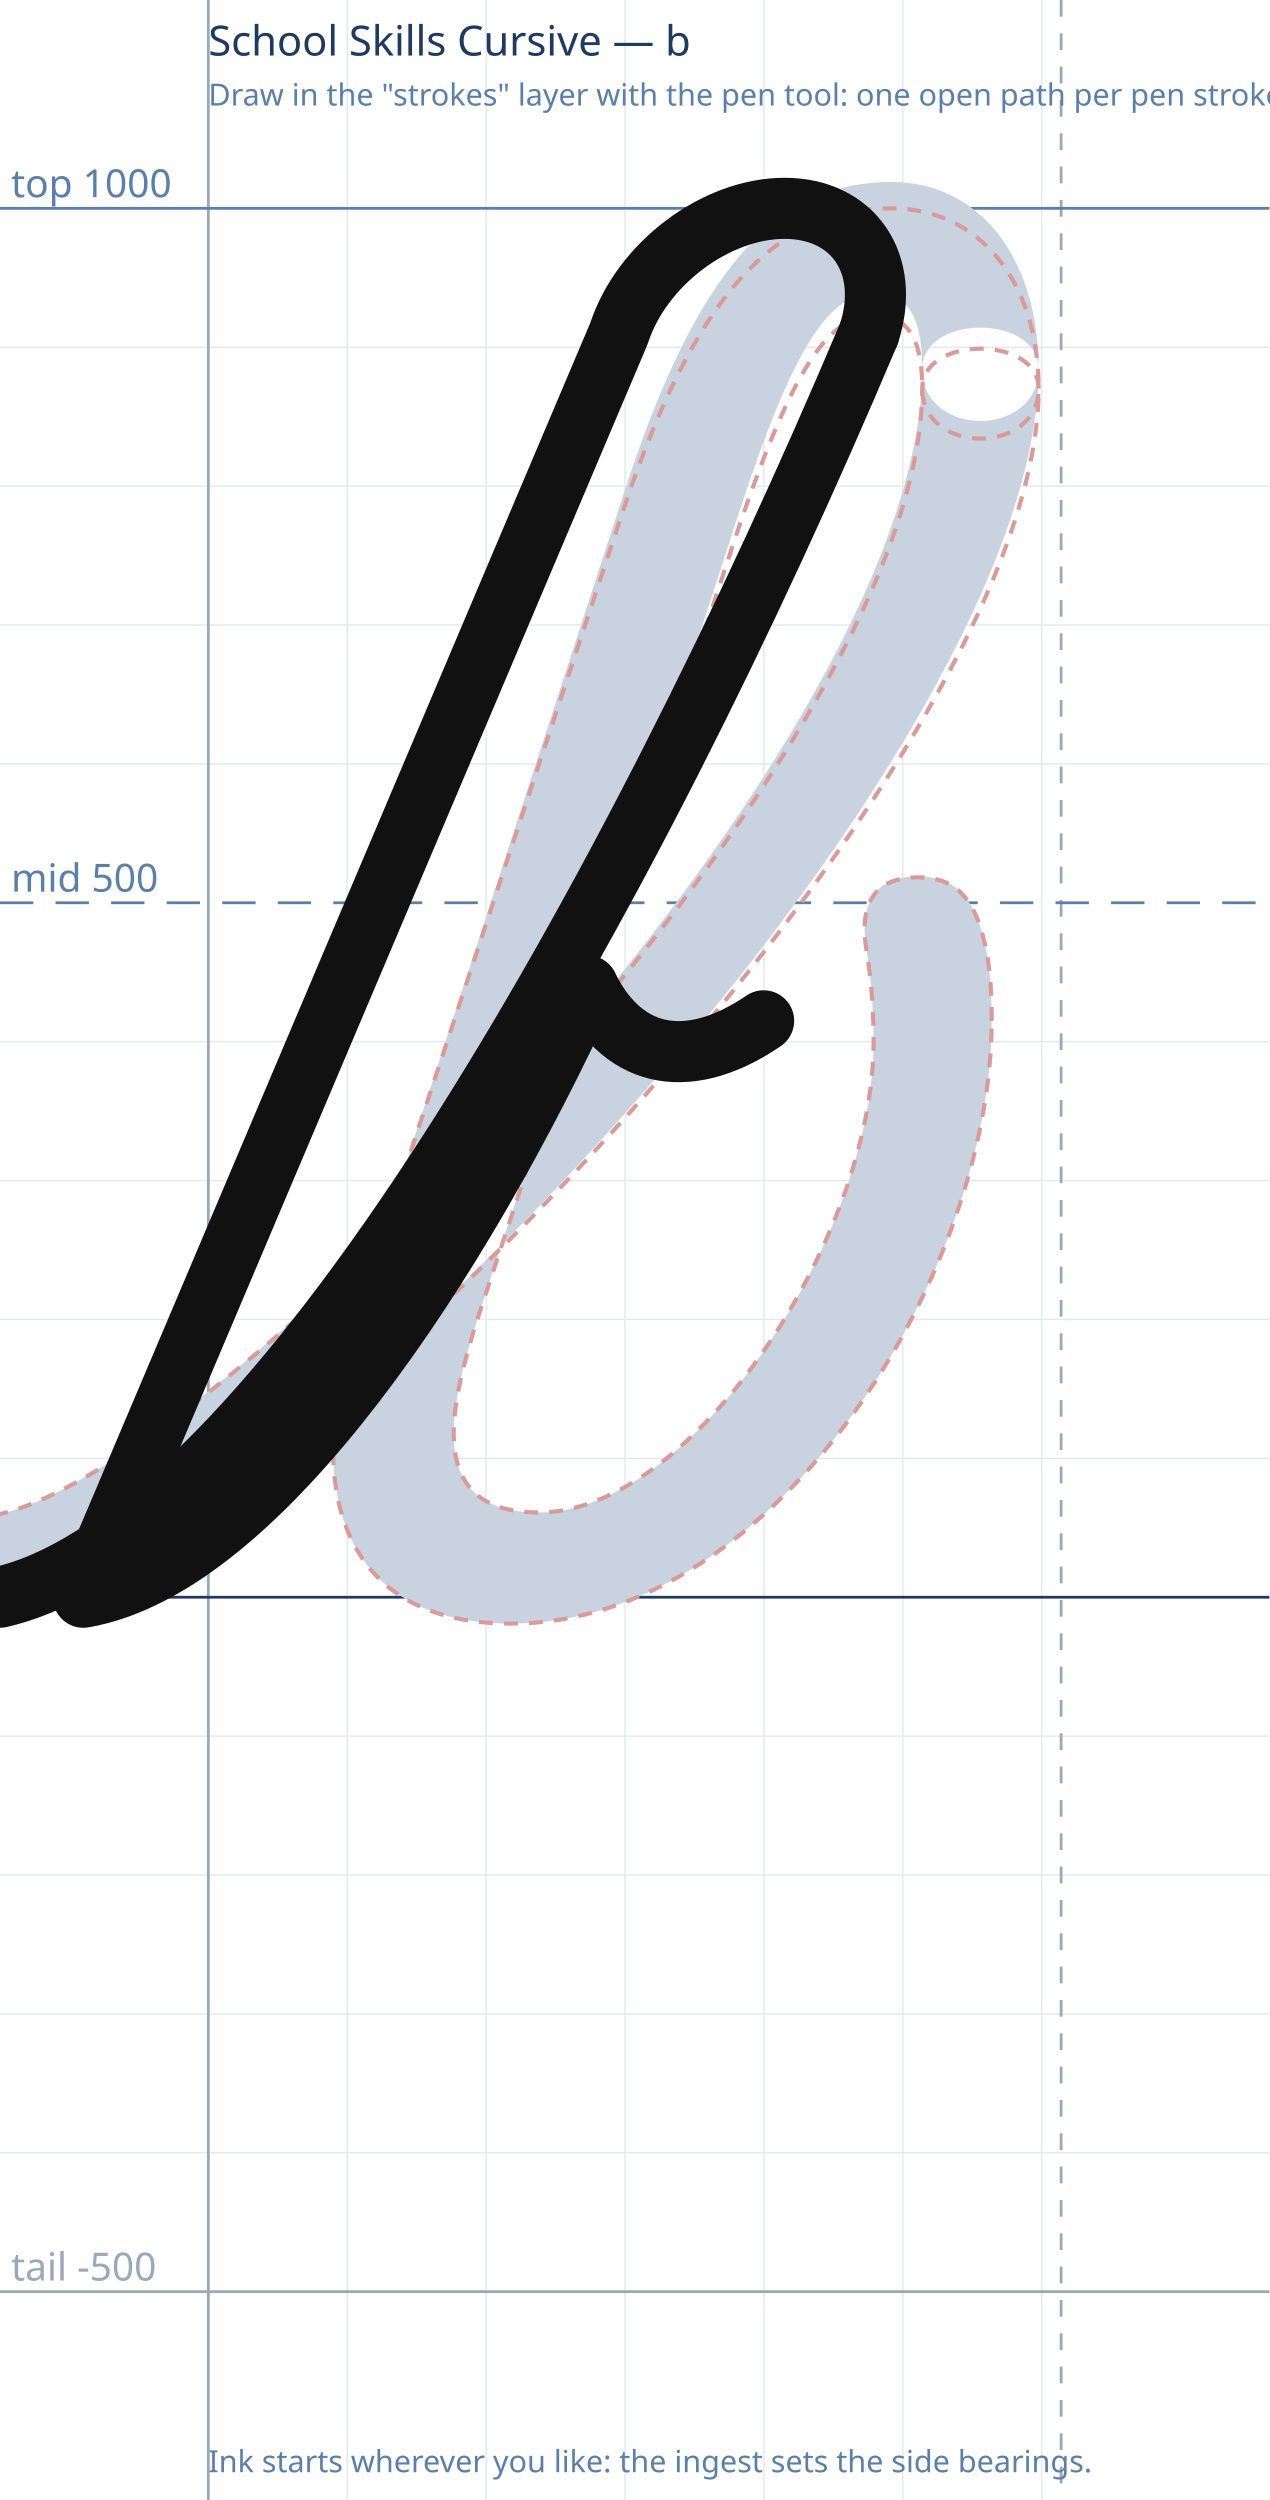
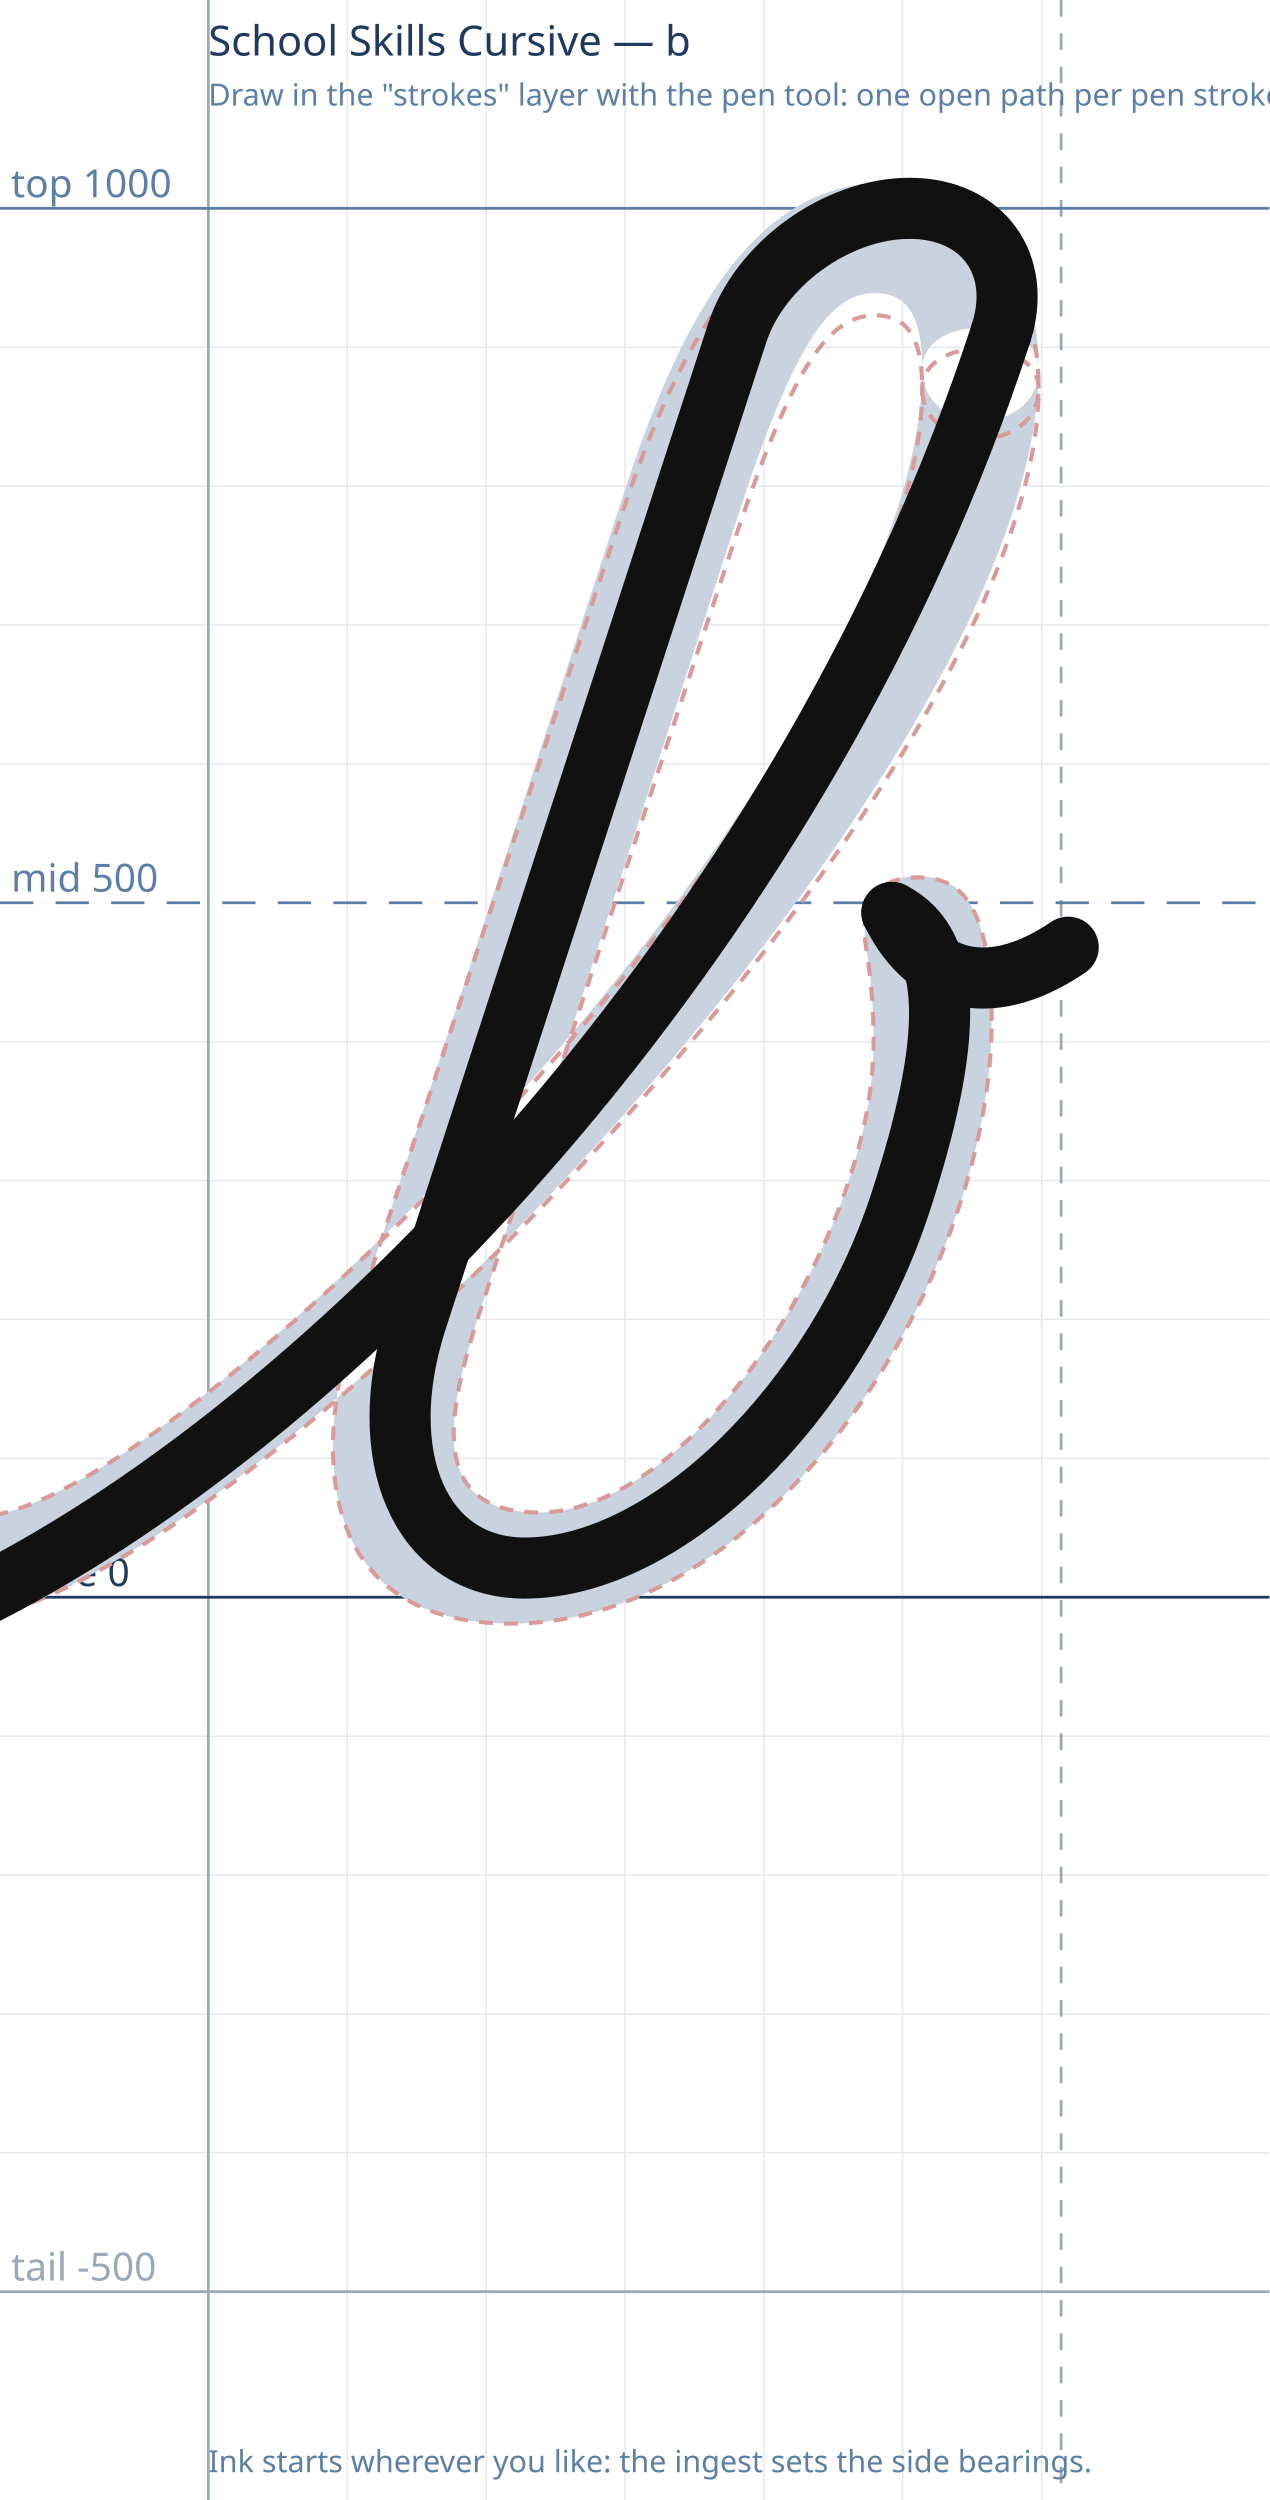
<svg xmlns="http://www.w3.org/2000/svg" width="457" height="900" viewBox="0 0 914 1800" data-hand="cursive" data-glyph="b" data-units="1000" data-origin="150" data-baseline="1150">
  <g id="ruling">
    <line x1="0" y1="1550" x2="914" y2="1550" stroke="#e3e8ee" stroke-width="1" />
    <line x1="0" y1="1450" x2="914" y2="1450" stroke="#e3e8ee" stroke-width="1" />
    <line x1="0" y1="1350" x2="914" y2="1350" stroke="#e3e8ee" stroke-width="1" />
    <line x1="0" y1="1250" x2="914" y2="1250" stroke="#e3e8ee" stroke-width="1" />
    <line x1="0" y1="1050" x2="914" y2="1050" stroke="#e3e8ee" stroke-width="1" />
    <line x1="0" y1="950" x2="914" y2="950" stroke="#e3e8ee" stroke-width="1" />
    <line x1="0" y1="850" x2="914" y2="850" stroke="#e3e8ee" stroke-width="1" />
    <line x1="0" y1="750" x2="914" y2="750" stroke="#e3e8ee" stroke-width="1" />
    <line x1="0" y1="550" x2="914" y2="550" stroke="#e3e8ee" stroke-width="1" />
    <line x1="0" y1="450" x2="914" y2="450" stroke="#e3e8ee" stroke-width="1" />
    <line x1="0" y1="350" x2="914" y2="350" stroke="#e3e8ee" stroke-width="1" />
    <line x1="0" y1="250" x2="914" y2="250" stroke="#e3e8ee" stroke-width="1" />
    <line x1="150" y1="0" x2="150" y2="1800" stroke="#e3e8ee" stroke-width="1" />
    <line x1="250" y1="0" x2="250" y2="1800" stroke="#e3e8ee" stroke-width="1" />
    <line x1="350" y1="0" x2="350" y2="1800" stroke="#e3e8ee" stroke-width="1" />
    <line x1="450" y1="0" x2="450" y2="1800" stroke="#e3e8ee" stroke-width="1" />
    <line x1="550" y1="0" x2="550" y2="1800" stroke="#e3e8ee" stroke-width="1" />
    <line x1="650" y1="0" x2="650" y2="1800" stroke="#e3e8ee" stroke-width="1" />
    <line x1="750" y1="0" x2="750" y2="1800" stroke="#e3e8ee" stroke-width="1" />
    <line x1="150" y1="0" x2="150" y2="1800" stroke="#9aa8b8" stroke-width="2" />
    <line x1="764" y1="0" x2="764" y2="1800" stroke="#9aa8b8" stroke-width="2" stroke-dasharray="12 12" />
    <line x1="0" y1="150" x2="914" y2="150" stroke="#5b7fa6" stroke-width="2" />
    <text x="8" y="142" font-family="sans-serif" font-size="28" fill="#5b7fa6">top 1000</text>
    <line x1="0" y1="650" x2="914" y2="650" stroke="#5b7fa6" stroke-width="2" stroke-dasharray="24 16" />
    <text x="8" y="642" font-family="sans-serif" font-size="28" fill="#5b7fa6">mid 500</text>
    <line x1="0" y1="1150" x2="914" y2="1150" stroke="#1f3a5f" stroke-width="2" />
    <text x="8" y="1142" font-family="sans-serif" font-size="28" fill="#1f3a5f">base 0</text>
    <line x1="0" y1="1650" x2="914" y2="1650" stroke="#9aa8b8" stroke-width="2" />
    <text x="8" y="1642" font-family="sans-serif" font-size="28" fill="#9aa8b8">tail -500</text>
  </g>
  <g id="outline-body">
    <path d="M 747.8 265.6 C 747.8 226 664 226 664 265.6 C 664 549.4 122.8 1092 -16 1092 C -60 1092 -84 1167 -34 1167 C 151 1167 747.8 563.2 747.8 265.6 Z M 714 735 C 714 715 713 696 709 679 C 701 644 686 631 661 631 C 630 631 618 650 624 685 C 628 709 629 734 629 750 C 629 891 499 1089 388 1089 C 306 1089 323 1015 344 949 L 530.4 374.2 C 572.8 243.2 598.6 211 630.2 211 C 656.8 211 664 234 664 265.6 C 664 315.6 747.8 315.6 747.8 265.6 C 747.8 185.6 705 131 641.8 131 C 556.6 131 500.2 198.2 449.6 353.8 L 256 949 C 223 1049.8 231 1169 368 1169 C 559 1169 714 917 714 735 Z" fill="#c9d3df" fill-rule="evenodd" />
  </g>
  <g id="outline-reach">
    <path d="M 747.8 279.672 C 747.8 241.522 664 241.522 664 279.672 C 664 553.083 122.8 1092 -16 1092 C -60 1092 -84 1167 -34 1167 C 151 1167 747.8 566.378 747.8 279.672 Z M 714 735 C 714 715 713 696 709 679 C 701 644.22 686 631.696 661 631.696 C 630 631.696 618 650 624 685 C 628 709 629 734 629 750 C 629 891 499 1089 388 1089 C 306 1089 323 1015 344 949 L 530.4 384.297 C 572.8 258.092 598.6 227.071 630.2 227.071 C 656.8 227.071 664 249.229 664 279.672 C 664 327.842 747.8 327.842 747.8 279.672 C 747.8 202.601 705 150 641.8 150 C 556.6 150 500.2 214.74 449.6 364.644 L 256 949 C 223 1049.8 231 1169 368 1169 C 559 1169 714 917 714 735 Z" fill="none" stroke="#d99a9a" stroke-width="3" stroke-dasharray="10 8" fill-rule="evenodd" />
  </g>
  <g id="notes">
    <text x="150" y="40" font-family="sans-serif" font-size="30" fill="#1f3a5f">School Skills Cursive — b</text>
    <text x="150" y="76" font-family="sans-serif" font-size="22" fill="#5b7fa6">Draw in the "strokes" layer with the pen tool: one open path per pen stroke, in the order the pen makes them. Grey is the shape; red dashes are how far the tall or hanging part goes.</text>
    <text x="150" y="1780" font-family="sans-serif" font-size="22" fill="#5b7fa6">Ink starts wherever you like: the ingest sets the side bearings.</text>
  </g>
  <g id="strokes">
-     <path id="lead" d="M 0 1150 C 196.3 1104.5 453 649.5 625.7 240" fill="none" stroke="#111" stroke-width="44" stroke-linecap="round" stroke-linejoin="round" />
-     <path id="body" d="M 625.7 240 C 641.8 190.3 614.6 150 564.9 150 C 515.2 150 461.8 190.3 445.7 240 L 60 1150 C 188.1 1128 332.2 908 423 710" fill="none" stroke="#111" stroke-width="44" stroke-linecap="round" stroke-linejoin="round" />
-     <path id="tail" d="M 423 710 C 450.1 765 498.5 770 549.8 735" fill="none" stroke="#111" stroke-width="44" stroke-linecap="round" stroke-linejoin="round" />
+     <path id="lead" d="M -15 1150 C 253.9 1015 584.2 660 720.7 240" fill="none" stroke="#111" stroke-width="44" stroke-linecap="round" stroke-linejoin="round" />
+     <path id="body" d="M 720.7 240 C 736.8 190.3 707.4 150 654.9 150 C 602.5 150 546.8 190.3 530.7 240 L 300 950 C 267.9 1048.9 302.7 1129 377.8 1129 C 480 1129 601.2 1010.8 648.6 865 C 686 750 687.7 680 642.2 657" fill="none" stroke="#111" stroke-width="44" stroke-linecap="round" stroke-linejoin="round" />
+     <path id="tail" d="M 642.2 657 C 669.3 712 717.7 717 769.1 682" fill="none" stroke="#111" stroke-width="44" stroke-linecap="round" stroke-linejoin="round" />
  </g>
</svg>
